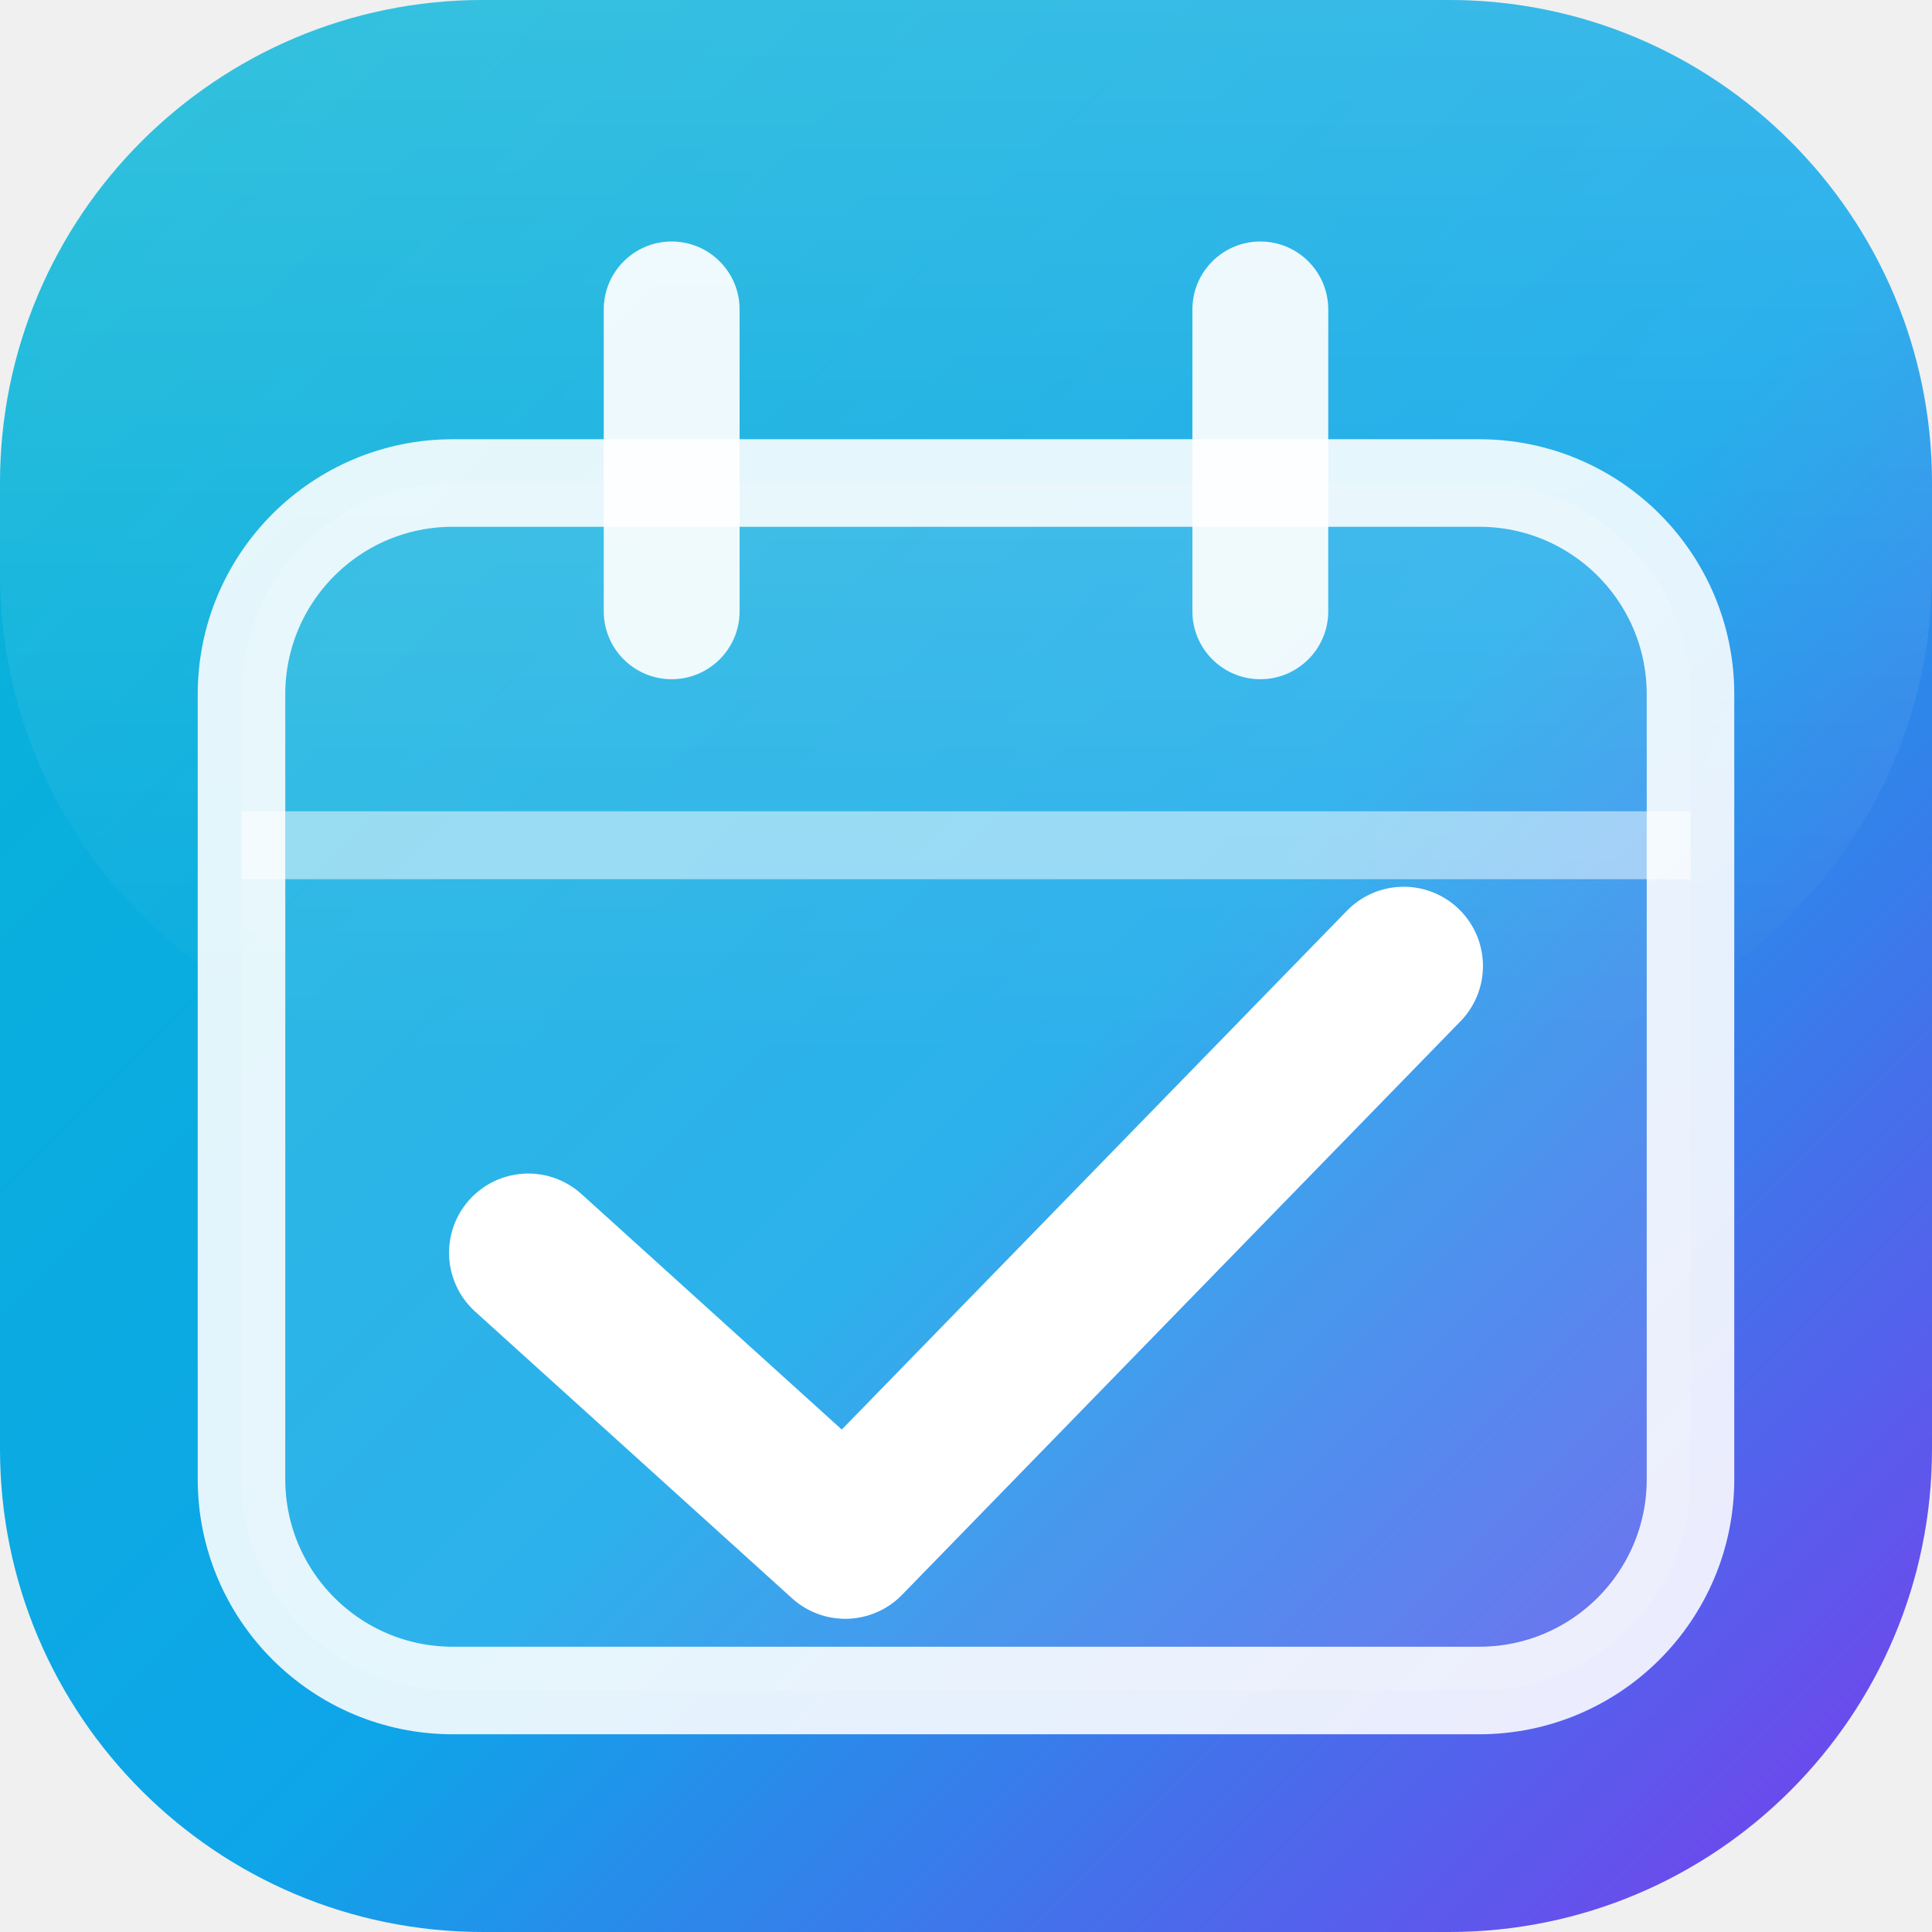
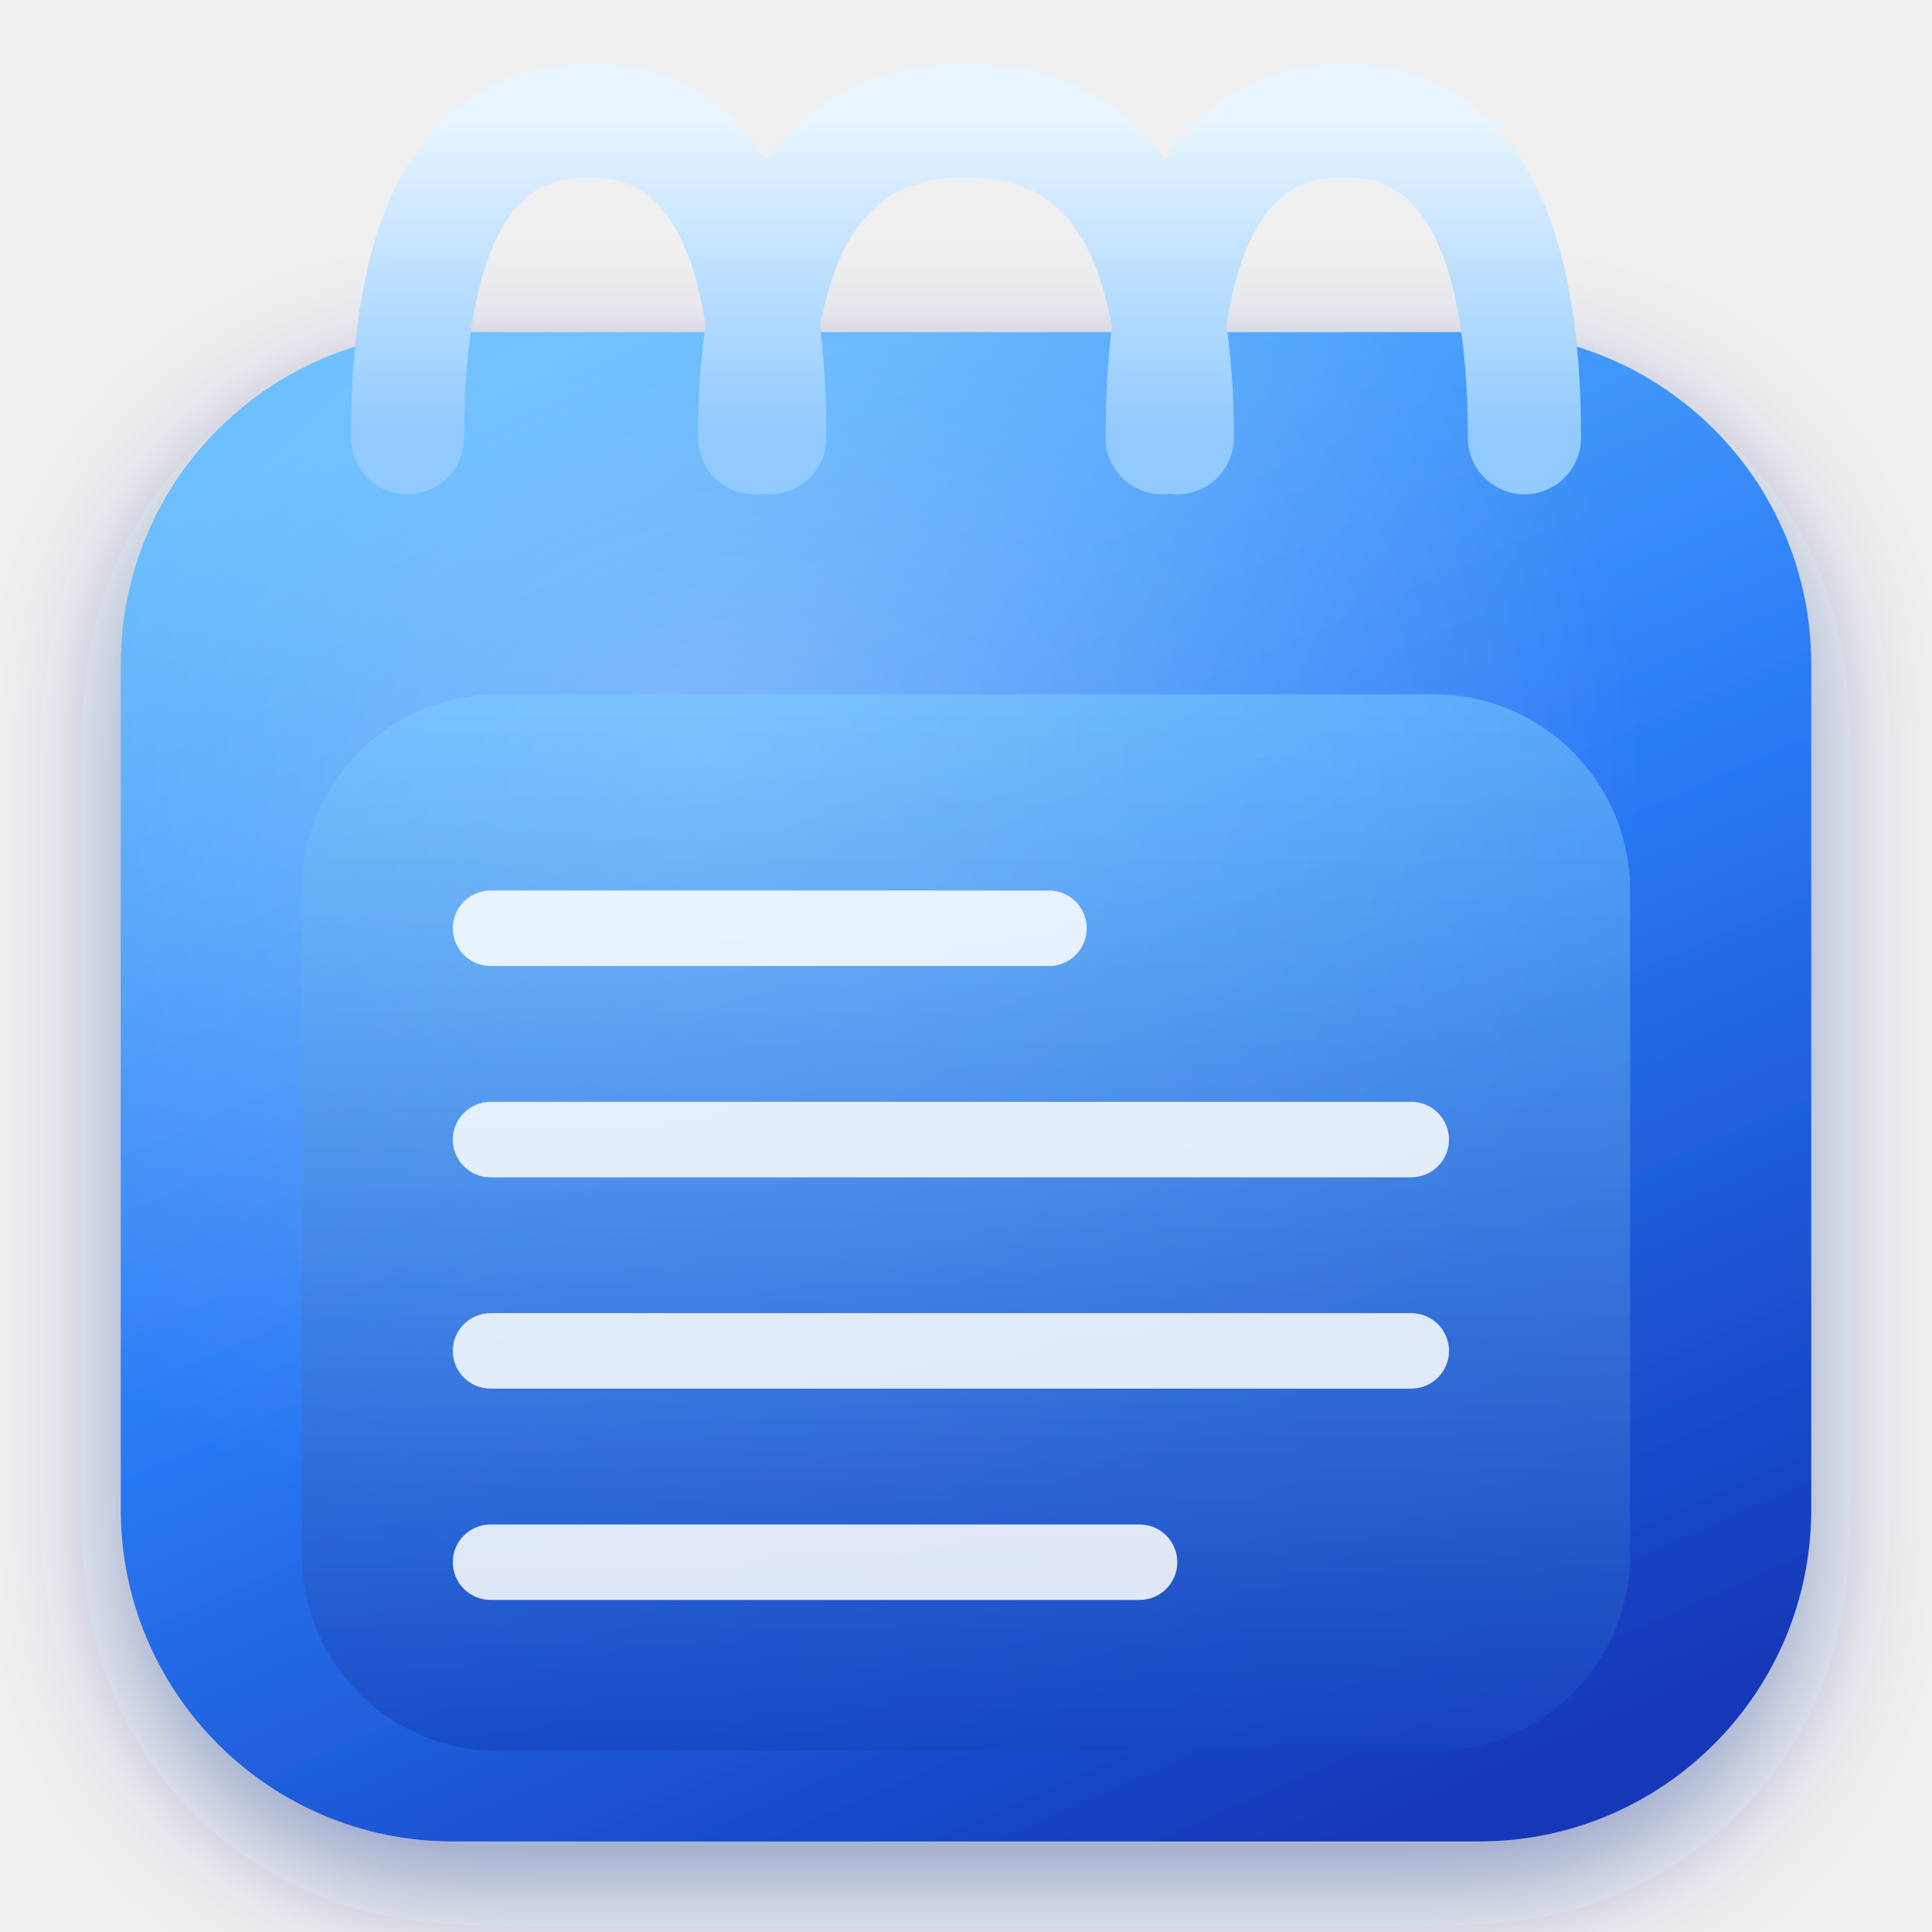
<svg xmlns="http://www.w3.org/2000/svg" viewBox="0 0 128 128">
  <defs>
-     <linearGradient id="bg" x1="0" y1="0" x2="128" y2="128" gradientUnits="userSpaceOnUse">
-       <stop offset="0%" stop-color="#06b6d4" />
-       <stop offset="55%" stop-color="#0ea5e9" />
-       <stop offset="100%" stop-color="#7c3aed" />
+     <linearGradient id="bg" x1="25%" y1="0%" x2="75%" y2="100%">
+       <stop offset="0%" stop-color="#5cb8ff" />
+       <stop offset="50%" stop-color="#2979f5" />
+       <stop offset="100%" stop-color="#1238b8" />
    </linearGradient>
-     <linearGradient id="shine" x1="0" y1="0" x2="0" y2="1">
-       <stop offset="0%" stop-color="white" stop-opacity="0.18" />
+     <linearGradient id="panel" x1="0%" y1="0%" x2="0%" y2="100%">
+       <stop offset="0%" stop-color="#7dcfff" stop-opacity="0.5" />
+       <stop offset="100%" stop-color="#1545bf" stop-opacity="0.7" />
+     </linearGradient>
+     <linearGradient id="ring" x1="0%" y1="0%" x2="0%" y2="100%">
+       <stop offset="0%" stop-color="#e8f5ff" />
+       <stop offset="100%" stop-color="#90caff" />
+     </linearGradient>
+     <radialGradient id="gloss" cx="35%" cy="28%" r="55%">
+       <stop offset="0%" stop-color="white" stop-opacity="0.3" />
      <stop offset="100%" stop-color="white" stop-opacity="0" />
-     </linearGradient>
+     </radialGradient>
+     <filter id="shadow">
+       <feDropShadow dx="0" dy="3" stdDeviation="4" flood-color="#0d2a8a" flood-opacity="0.4" />
+     </filter>
  </defs>
-   <rect width="128" height="128" rx="32" fill="url(#bg)" />
-   <rect x="0" y="0" width="128" height="70" rx="32" fill="url(#shine)" />
-   <rect x="40" y="16" width="9" height="29" rx="4.5" fill="rgba(255,255,255,0.92)" />
-   <rect x="79" y="16" width="9" height="29" rx="4.5" fill="rgba(255,255,255,0.92)" />
-   <rect x="16" y="32" width="96" height="80" rx="14" fill="rgba(255,255,255,0.13)" stroke="rgba(255,255,255,0.88)" stroke-width="5.8" />
-   <line x1="16" y1="56" x2="112" y2="56" stroke="rgba(255,255,255,0.5)" stroke-width="4.5" />
-   <path d="M 35 83 L 56 102 L 93 64" stroke="white" stroke-width="10.5" stroke-linecap="round" stroke-linejoin="round" fill="none" />
+   <rect x="8" y="22" width="112" height="100" rx="22" fill="url(#bg)" filter="url(#shadow)" />
+   <rect x="8" y="22" width="112" height="100" rx="22" fill="url(#gloss)" />
+   <rect x="20" y="46" width="88" height="70" rx="13" fill="url(#panel)" />
+   <rect x="30" y="59" width="42" height="5" rx="2.5" fill="white" opacity="0.85" />
+   <rect x="30" y="73" width="66" height="5" rx="2.5" fill="white" opacity="0.85" />
+   <rect x="30" y="87" width="66" height="5" rx="2.5" fill="white" opacity="0.85" />
+   <rect x="30" y="101" width="48" height="5" rx="2.5" fill="white" opacity="0.85" />
+   <path d="M 27 29 Q 27 8  39 8  Q 51 8  51 29" fill="none" stroke="url(#ring)" stroke-width="7.5" stroke-linecap="round" />
+   <path d="M 50 29 Q 50 8  64 8  Q 78 8  78 29" fill="none" stroke="url(#ring)" stroke-width="7.5" stroke-linecap="round" />
+   <path d="M 77 29 Q 77 8  89 8  Q 101 8 101 29" fill="none" stroke="url(#ring)" stroke-width="7.5" stroke-linecap="round" />
</svg>
